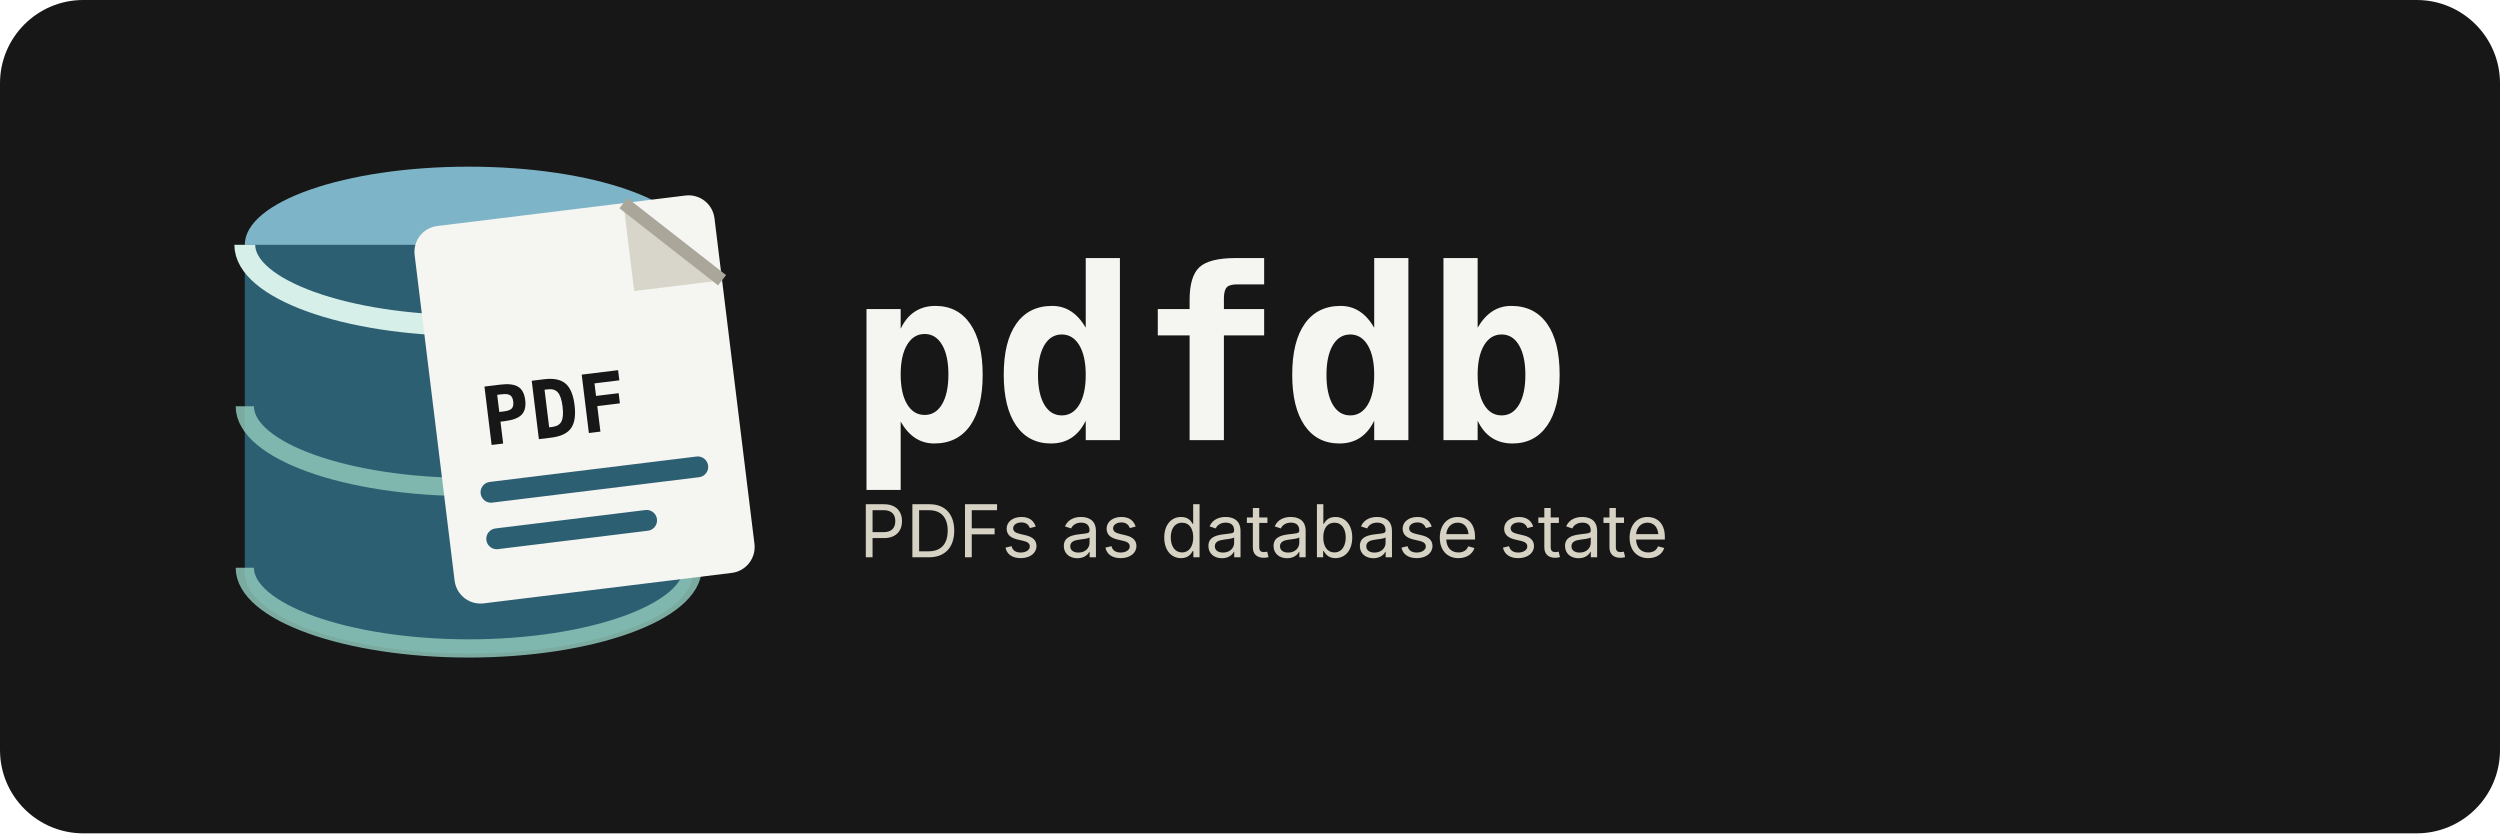
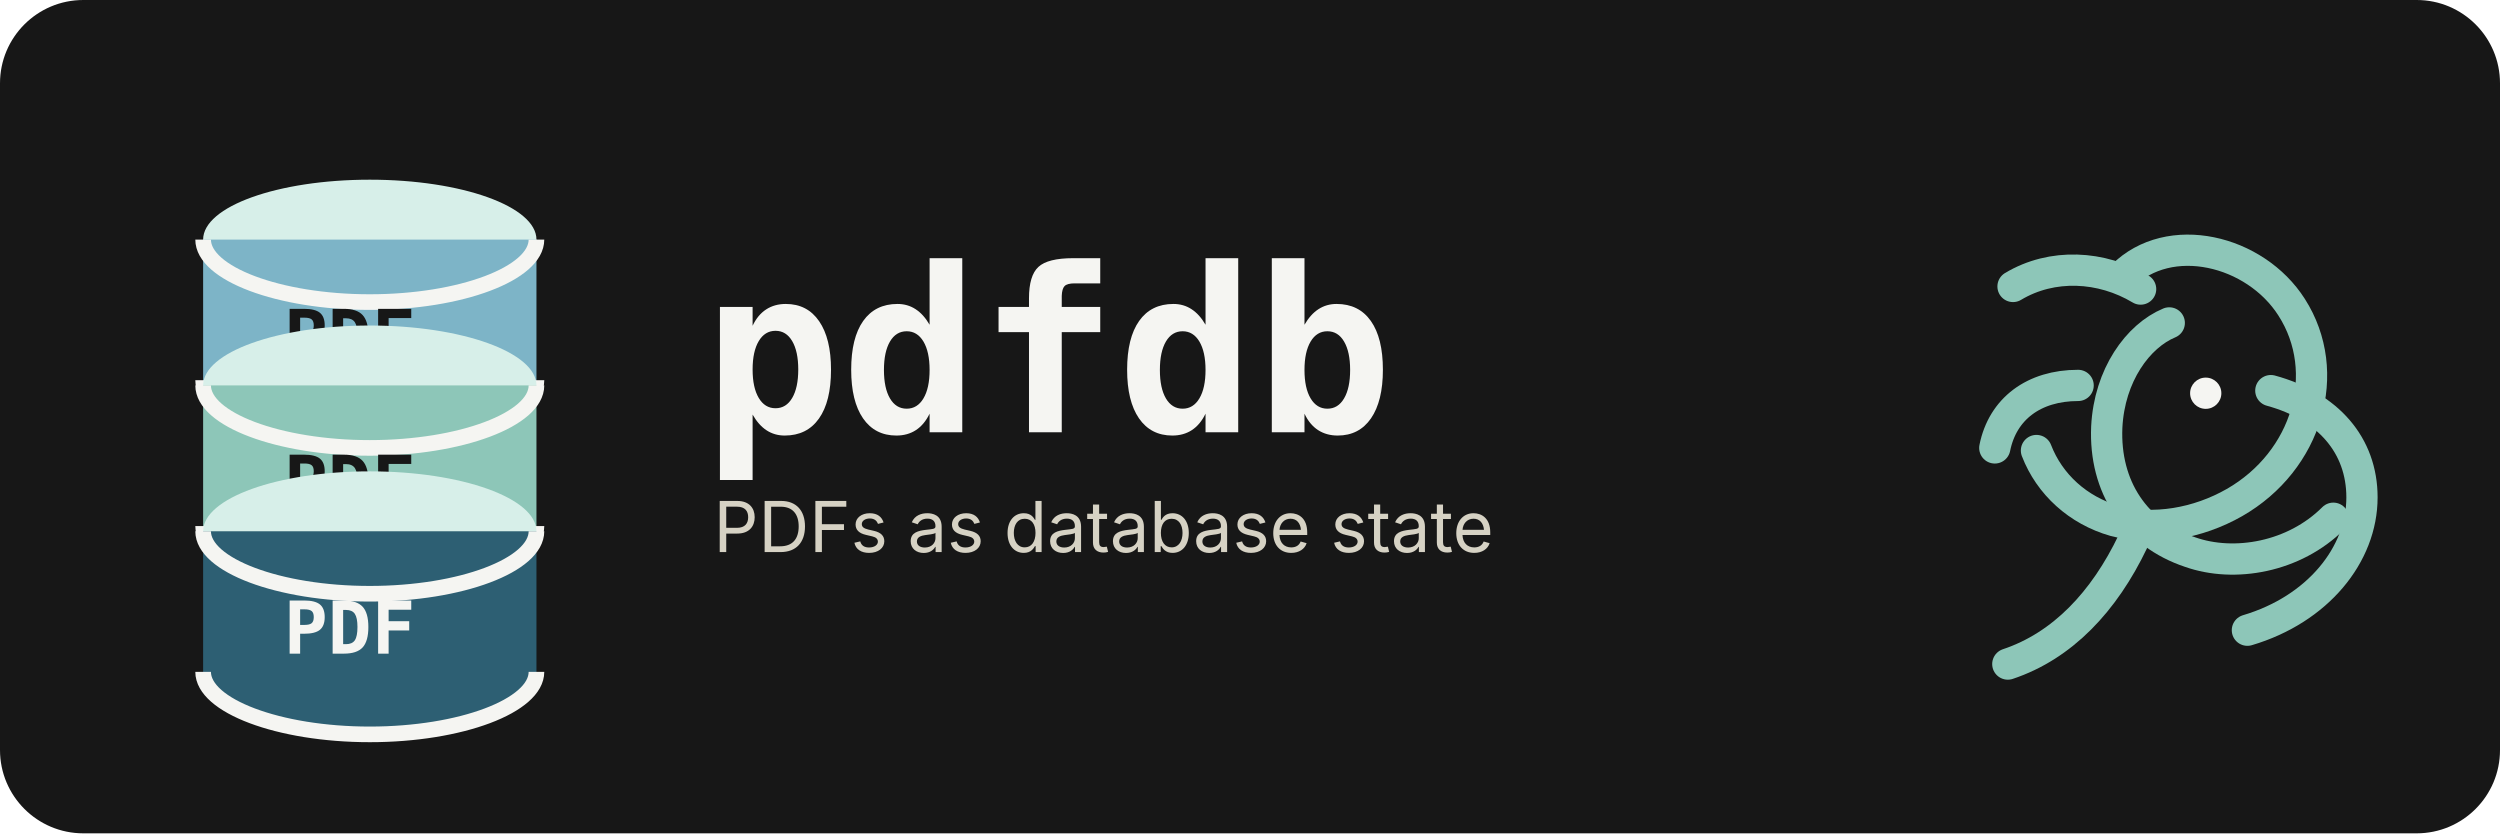
<svg xmlns="http://www.w3.org/2000/svg" width="960" height="320" viewBox="0 0 960 320" role="img" aria-labelledby="title desc">
  <rect width="960" height="320" rx="32" fill="#171717" />
-   <g transform="translate(78 58)">
-     <ellipse cx="102" cy="36" rx="86" ry="30" fill="#7db4c7" />
-     <path d="M16 36v126c0 17 39 31 86 31s86-14 86-31V36" fill="#2d5f73" />
-     <path d="M16 36c0 17 39 31 86 31s86-14 86-31" fill="none" stroke="#d7efe9" stroke-width="8" />
-     <path d="M16 98c0 17 39 31 86 31s86-14 86-31M16 160c0 17 39 31 86 31s86-14 86-31" fill="none" stroke="#8dc6b8" stroke-width="7" opacity=".85" />
-     <g transform="translate(80 30) rotate(-7)">
-       <rect x="0" y="0" width="116" height="146" rx="10" fill="#f5f5f2" />
-       <path d="M82 0v34h34" fill="#d8d5ca" />
-       <path d="M82 0l34 34" fill="none" stroke="#aaa69a" stroke-width="5" />
-       <text x="18" y="86" font-family="SFMono-Regular, ui-monospace, Menlo, monospace" font-size="31" font-weight="700" fill="#171717">PDF</text>
-       <path d="M18 104h80M18 122h58" stroke="#2d5f73" stroke-width="8" stroke-linecap="round" />
+   <g transform="translate(64 64)">
+     <g transform="translate(0 0)">
+       <ellipse cx="78" cy="28" rx="64" ry="23" fill="#d7efe9" />
+       <path d="M14 28v55c0 13 29 24 64 24s64-11 64-24V28" fill="#7db4c7" />
+       <path d="M14 28c0 13 29 24 64 24s64-11 64-24M14 82c0 13 29 24 64 24s64-11 64-24" fill="none" stroke="#f5f5f2" stroke-width="6" />
+       <text x="45" y="75" font-family="SFMono-Regular, ui-monospace, Menlo, monospace" font-size="28" font-weight="800" fill="#171717">PDF</text>
+     </g>
+     <g transform="translate(0 56)">
+       <ellipse cx="78" cy="28" rx="64" ry="23" fill="#d7efe9" />
+       <path d="M14 28v55c0 13 29 24 64 24s64-11 64-24V28" fill="#8dc6b8" />
+       <path d="M14 28c0 13 29 24 64 24s64-11 64-24M14 82c0 13 29 24 64 24s64-11 64-24" fill="none" stroke="#f5f5f2" stroke-width="6" />
+       <text x="45" y="75" font-family="SFMono-Regular, ui-monospace, Menlo, monospace" font-size="28" font-weight="800" fill="#171717">PDF</text>
+     </g>
+     <g transform="translate(0 112)">
+       <ellipse cx="78" cy="28" rx="64" ry="23" fill="#d7efe9" />
+       <path d="M14 28v55c0 13 29 24 64 24s64-11 64-24V28" fill="#2d5f73" />
+       <path d="M14 28c0 13 29 24 64 24s64-11 64-24M14 82c0 13 29 24 64 24s64-11 64-24" fill="none" stroke="#f5f5f2" stroke-width="6" />
+       <text x="45" y="75" font-family="SFMono-Regular, ui-monospace, Menlo, monospace" font-size="28" font-weight="800" fill="#f5f5f2">PDF</text>
    </g>
  </g>
-   <g transform="translate(326 102)">
-     <text x="0" y="67" font-family="SFMono-Regular, ui-monospace, Menlo, monospace" font-size="92" font-weight="800" fill="#f5f5f2">pdfdb</text>
-     <text x="4" y="112" font-family="Inter, ui-sans-serif, system-ui, sans-serif" font-size="28" fill="#d6d2c4">PDFs as database state</text>
+   <g transform="translate(270 100)">
+     <text x="0" y="66" font-family="SFMono-Regular, ui-monospace, Menlo, monospace" font-size="88" font-weight="800" fill="#f5f5f2">pdfdb</text>
+     <text x="4" y="112" font-family="Inter, ui-sans-serif, system-ui, sans-serif" font-size="27" fill="#d6d2c4">PDFs as database state</text>
+   </g>
+   <g transform="translate(760 76)" fill="none" stroke="#8dc6b8" stroke-linecap="round" stroke-linejoin="round">
+     <path d="M55 30c18-18 51-10 65 12 16 25 6 59-22 75-14 8-31 11-46 7-14-4-25-14-30-27" stroke-width="12" />
+     <path d="M73 48c-12 5-23 20-24 40-1 23 11 41 32 48 17 6 40 2 55-13" stroke-width="12" />
+     <path d="M112 74c22 6 35 21 35 41 0 22-17 43-44 51" stroke-width="12" />
+     <path d="M59 132c-11 23-27 40-48 47" stroke-width="12" />
+     <path d="M62 35c-15-9-34-10-49-1" stroke-width="12" />
+     <path d="M38 72c-17 0-29 9-32 24" stroke-width="12" />
+     <circle cx="87" cy="75" r="6" fill="#f5f5f2" stroke="none" />
  </g>
</svg>
